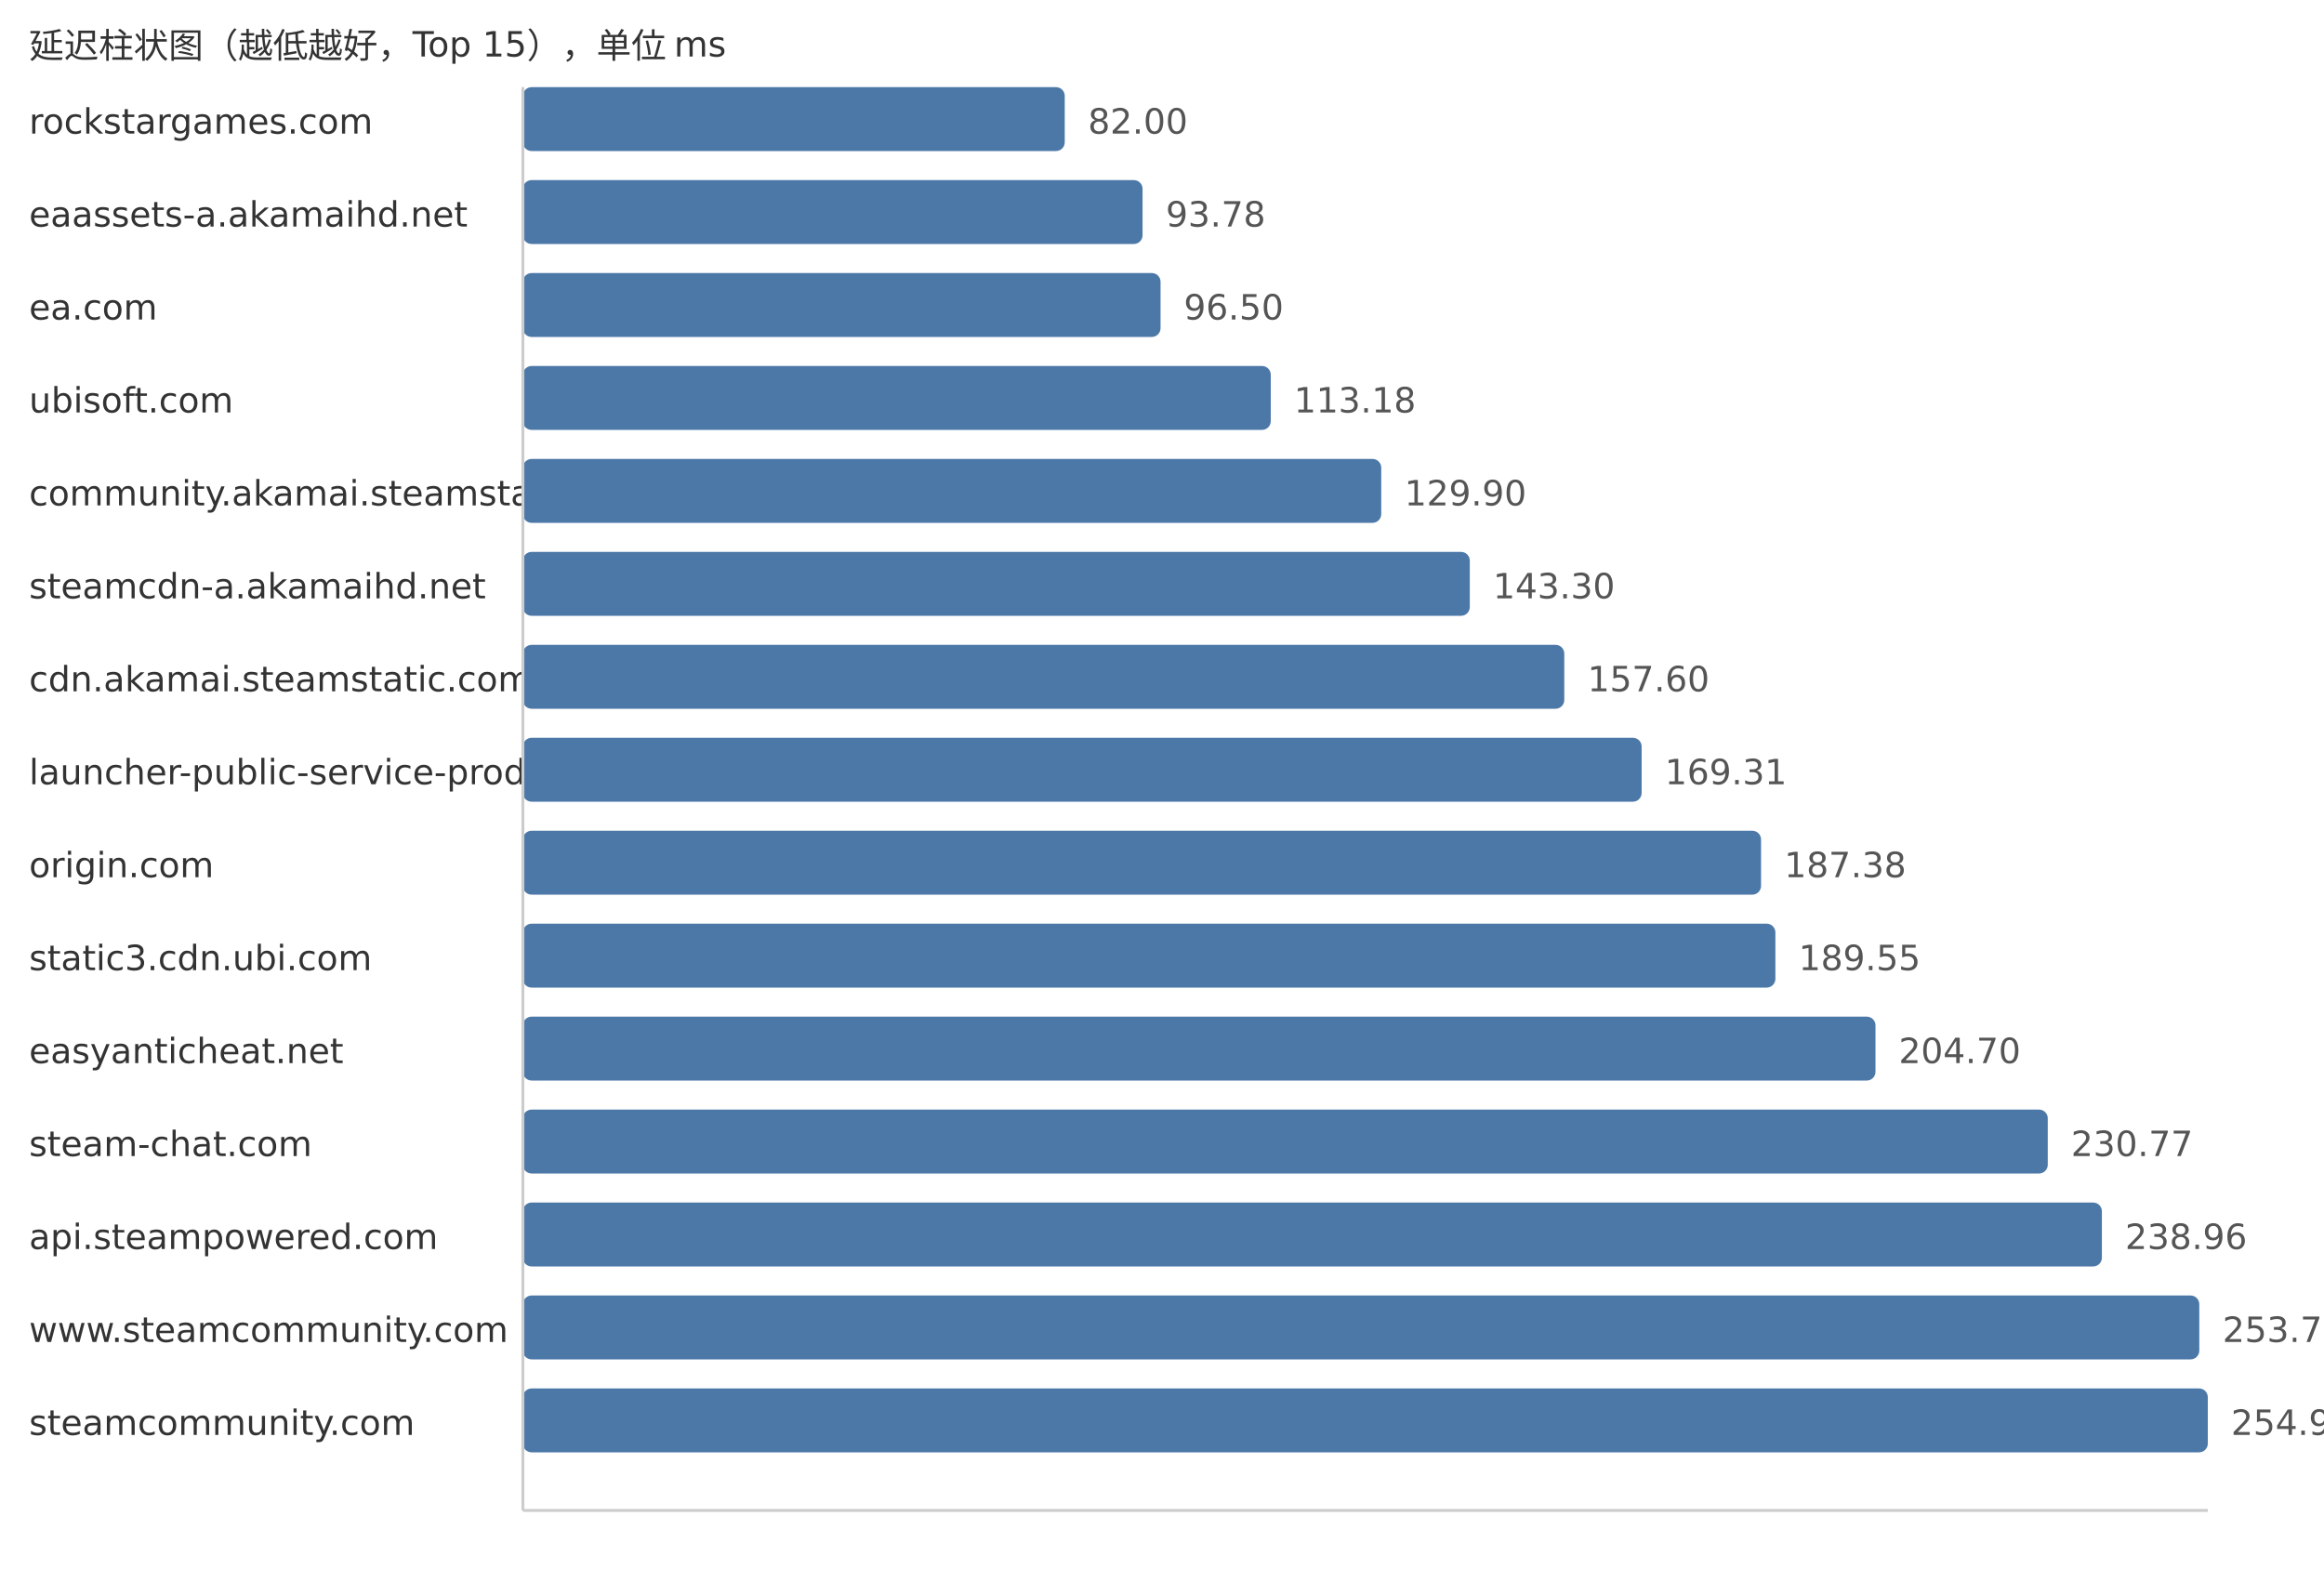
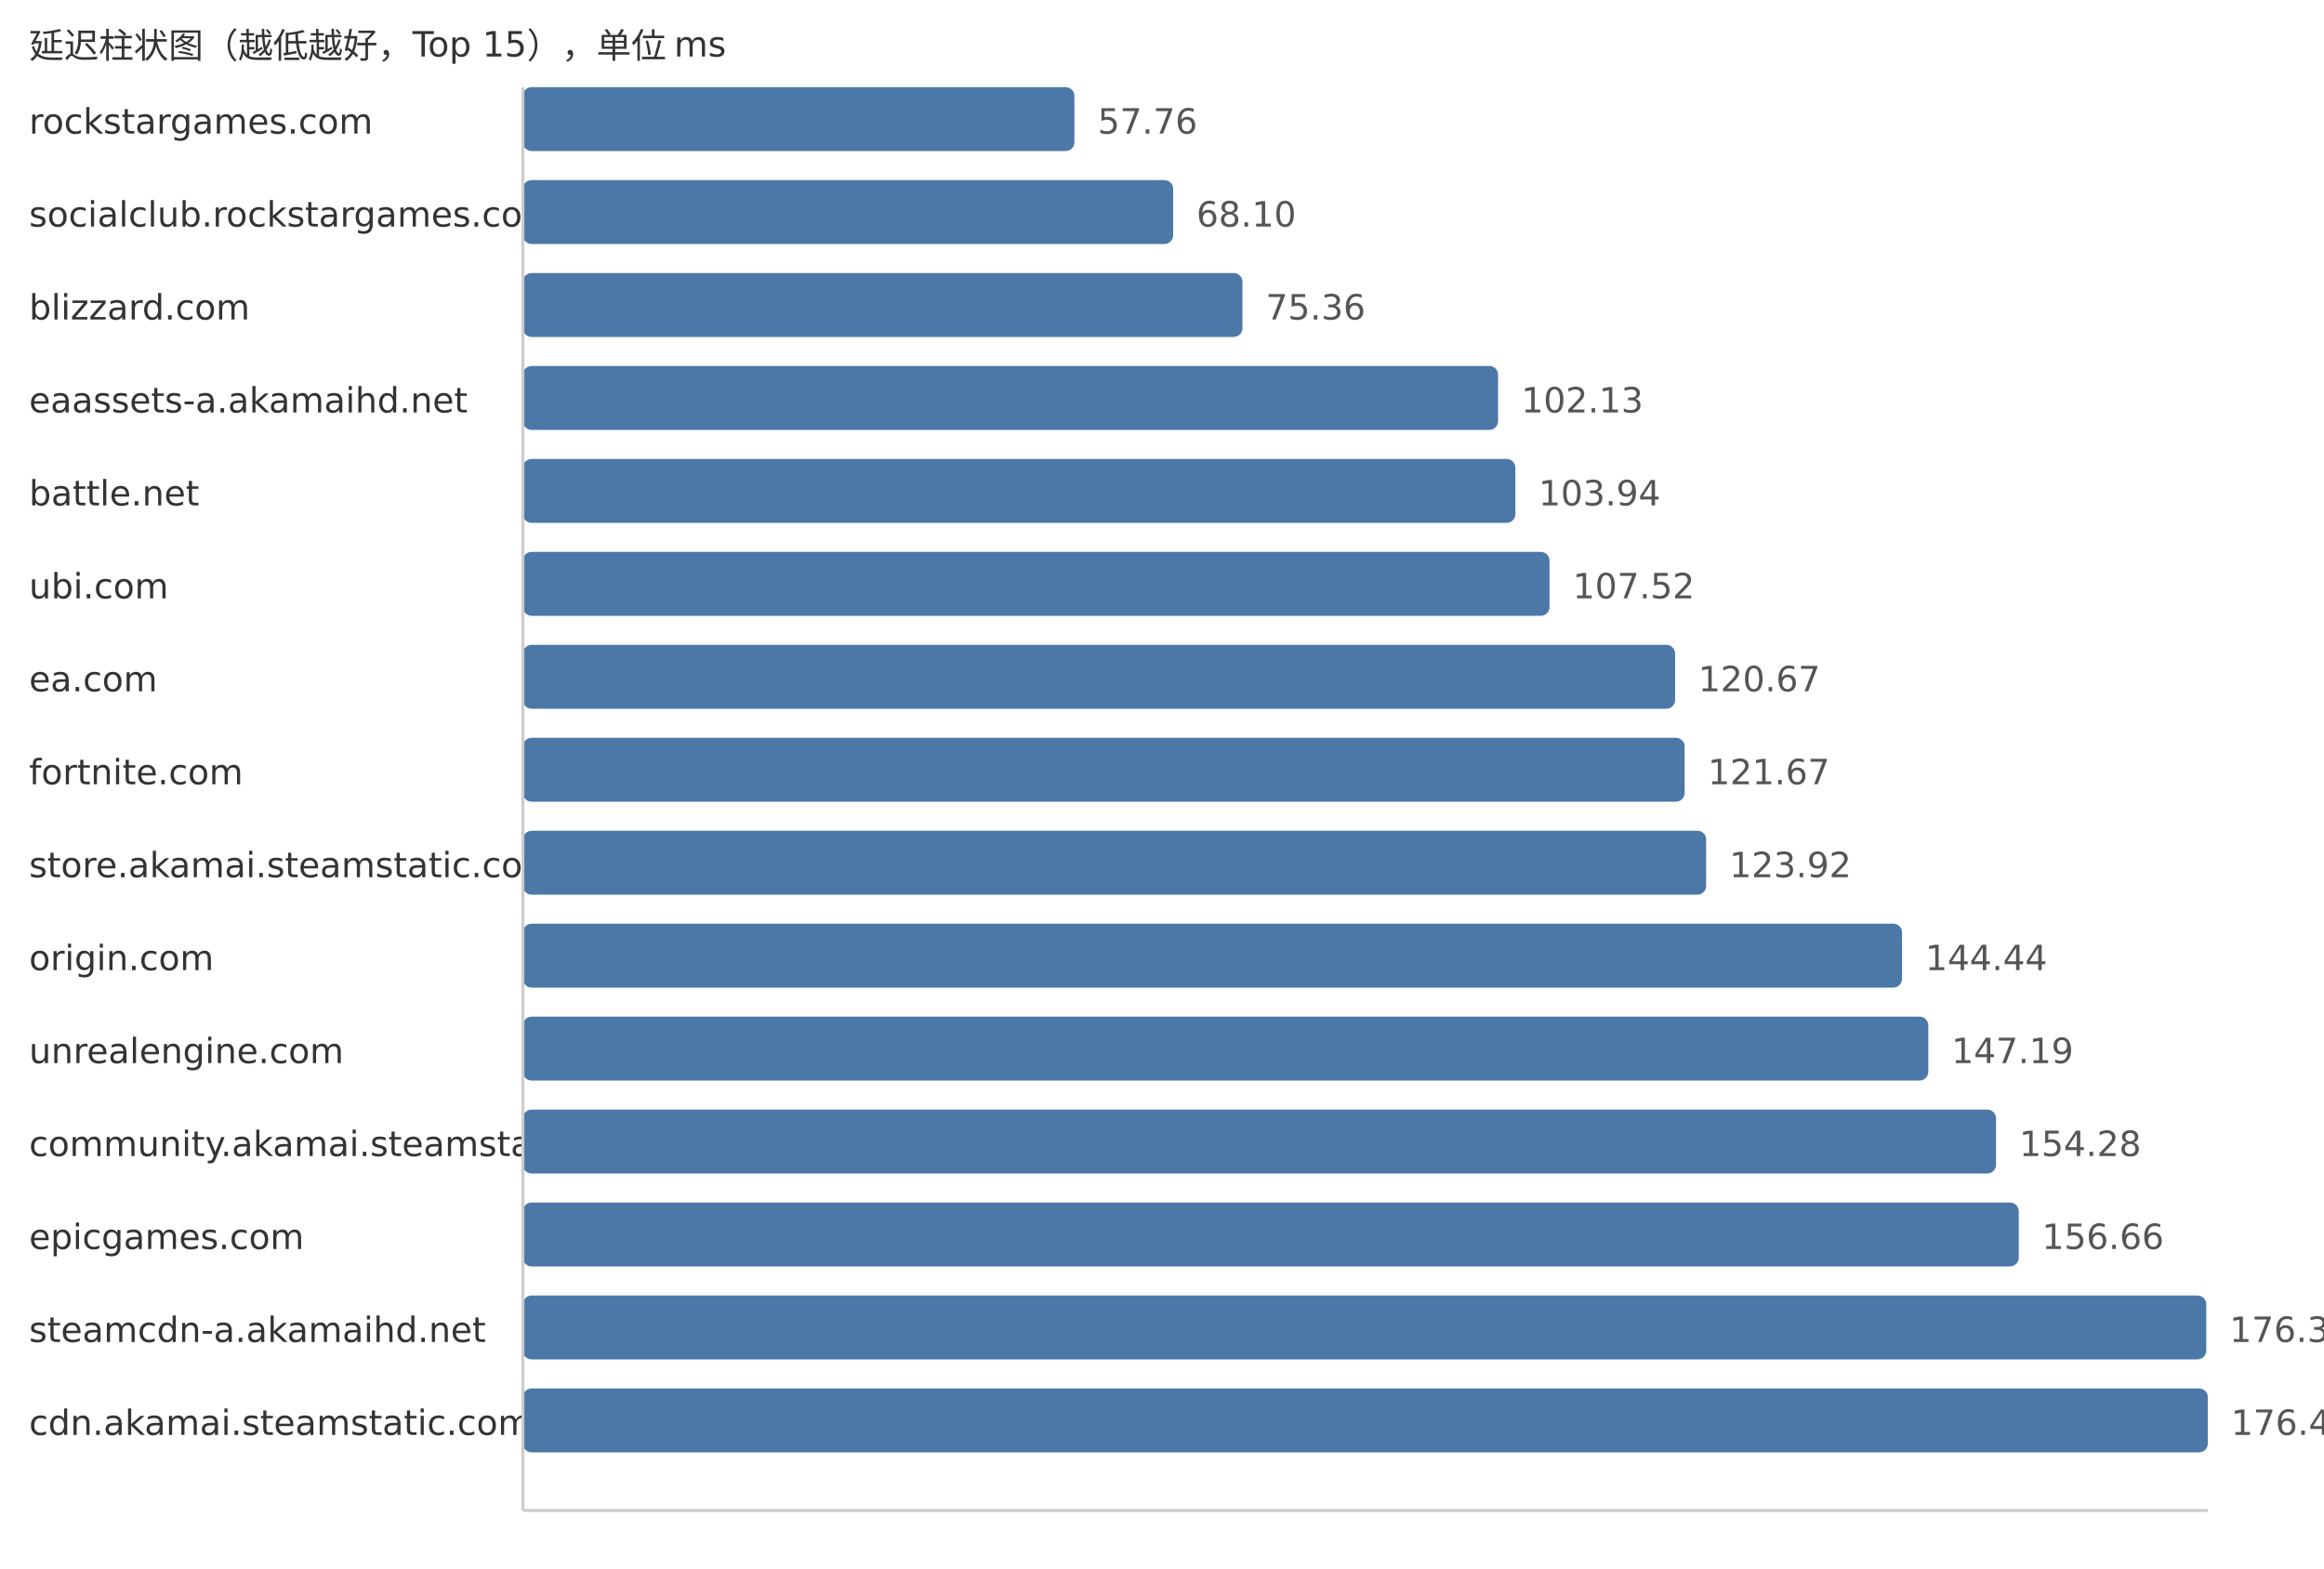
<svg xmlns="http://www.w3.org/2000/svg" width="800" height="540">
  <style> .label{font-family:DejaVu Sans,Verdana,Geneva,sans-serif;font-size:12px;fill:#333} .value{font-family:DejaVu Sans,Verdana,Geneva,sans-serif;font-size:12px;fill:#555} </style>
  <text x="10" y="20" class="label">延迟柱状图（越低越好，Top 15），单位 ms</text>
  <text x="10" y="46" class="label">rockstargames.com</text>
-   <rect x="180" y="30" width="186.52" height="22" fill="#4c78a8" rx="3" />
-   <text x="374.52" y="46" class="value">82.00</text>
-   <text x="10" y="78" class="label">eaassets-a.akamaihd.net</text>
-   <rect x="180" y="62" width="213.31" height="22" fill="#4c78a8" rx="3" />
-   <text x="401.31" y="78" class="value">93.78</text>
-   <text x="10" y="110" class="label">ea.com</text>
-   <rect x="180" y="94" width="219.5" height="22" fill="#4c78a8" rx="3" />
-   <text x="407.5" y="110" class="value">96.50</text>
-   <text x="10" y="142" class="label">ubisoft.com</text>
-   <rect x="180" y="126" width="257.44" height="22" fill="#4c78a8" rx="3" />
-   <text x="445.44" y="142" class="value">113.18</text>
-   <text x="10" y="174" class="label">community.akamai.steamstatic.com</text>
-   <rect x="180" y="158" width="295.47" height="22" fill="#4c78a8" rx="3" />
-   <text x="483.47" y="174" class="value">129.90</text>
-   <text x="10" y="206" class="label">steamcdn-a.akamaihd.net</text>
-   <rect x="180" y="190" width="325.95" height="22" fill="#4c78a8" rx="3" />
-   <text x="513.95" y="206" class="value">143.30</text>
-   <text x="10" y="238" class="label">cdn.akamai.steamstatic.com</text>
-   <rect x="180" y="222" width="358.48" height="22" fill="#4c78a8" rx="3" />
-   <text x="546.48" y="238" class="value">157.60</text>
-   <text x="10" y="270" class="label">launcher-public-service-prod06.ol.epicgames.com</text>
-   <rect x="180" y="254" width="385.11" height="22" fill="#4c78a8" rx="3" />
-   <text x="573.11" y="270" class="value">169.31</text>
-   <text x="10" y="302" class="label">origin.com</text>
-   <rect x="180" y="286" width="426.21" height="22" fill="#4c78a8" rx="3" />
-   <text x="614.21" y="302" class="value">187.38</text>
-   <text x="10" y="334" class="label">static3.cdn.ubi.com</text>
-   <rect x="180" y="318" width="431.15" height="22" fill="#4c78a8" rx="3" />
-   <text x="619.15" y="334" class="value">189.55</text>
-   <text x="10" y="366" class="label">easyanticheat.net</text>
-   <rect x="180" y="350" width="465.61" height="22" fill="#4c78a8" rx="3" />
-   <text x="653.61" y="366" class="value">204.70</text>
-   <text x="10" y="398" class="label">steam-chat.com</text>
-   <rect x="180" y="382" width="524.91" height="22" fill="#4c78a8" rx="3" />
-   <text x="712.91" y="398" class="value">230.77</text>
-   <text x="10" y="430" class="label">api.steampowered.com</text>
-   <rect x="180" y="414" width="543.54" height="22" fill="#4c78a8" rx="3" />
-   <text x="731.54" y="430" class="value">238.96</text>
-   <text x="10" y="462" class="label">www.steamcommunity.com</text>
-   <rect x="180" y="446" width="577.07" height="22" fill="#4c78a8" rx="3" />
-   <text x="765.07" y="462" class="value">253.70</text>
-   <text x="10" y="494" class="label">steamcommunity.com</text>
+   <rect x="180" y="30" width="189.85" height="22" fill="#4c78a8" rx="3" />
+   <text x="377.85" y="46" class="value">57.76</text>
+   <text x="10" y="78" class="label">socialclub.rockstargames.com</text>
+   <rect x="180" y="62" width="223.84" height="22" fill="#4c78a8" rx="3" />
+   <text x="411.84" y="78" class="value">68.10</text>
+   <text x="10" y="110" class="label">blizzard.com</text>
+   <rect x="180" y="94" width="247.7" height="22" fill="#4c78a8" rx="3" />
+   <text x="435.7" y="110" class="value">75.36</text>
+   <text x="10" y="142" class="label">eaassets-a.akamaihd.net</text>
+   <rect x="180" y="126" width="335.69" height="22" fill="#4c78a8" rx="3" />
+   <text x="523.69" y="142" class="value">102.13</text>
+   <text x="10" y="174" class="label">battle.net</text>
+   <rect x="180" y="158" width="341.64" height="22" fill="#4c78a8" rx="3" />
+   <text x="529.64" y="174" class="value">103.94</text>
+   <text x="10" y="206" class="label">ubi.com</text>
+   <rect x="180" y="190" width="353.4" height="22" fill="#4c78a8" rx="3" />
+   <text x="541.4" y="206" class="value">107.52</text>
+   <text x="10" y="238" class="label">ea.com</text>
+   <rect x="180" y="222" width="396.63" height="22" fill="#4c78a8" rx="3" />
+   <text x="584.63" y="238" class="value">120.67</text>
+   <text x="10" y="270" class="label">fortnite.com</text>
+   <rect x="180" y="254" width="399.91" height="22" fill="#4c78a8" rx="3" />
+   <text x="587.91" y="270" class="value">121.67</text>
+   <text x="10" y="302" class="label">store.akamai.steamstatic.com</text>
+   <rect x="180" y="286" width="407.31" height="22" fill="#4c78a8" rx="3" />
+   <text x="595.31" y="302" class="value">123.92</text>
+   <text x="10" y="334" class="label">origin.com</text>
+   <rect x="180" y="318" width="474.75" height="22" fill="#4c78a8" rx="3" />
+   <text x="662.75" y="334" class="value">144.44</text>
+   <text x="10" y="366" class="label">unrealengine.com</text>
+   <rect x="180" y="350" width="483.79" height="22" fill="#4c78a8" rx="3" />
+   <text x="671.79" y="366" class="value">147.19</text>
+   <text x="10" y="398" class="label">community.akamai.steamstatic.com</text>
+   <rect x="180" y="382" width="507.1" height="22" fill="#4c78a8" rx="3" />
+   <text x="695.1" y="398" class="value">154.28</text>
+   <text x="10" y="430" class="label">epicgames.com</text>
+   <rect x="180" y="414" width="514.92" height="22" fill="#4c78a8" rx="3" />
+   <text x="702.92" y="430" class="value">156.66</text>
+   <text x="10" y="462" class="label">steamcdn-a.akamaihd.net</text>
+   <rect x="180" y="446" width="579.47" height="22" fill="#4c78a8" rx="3" />
+   <text x="767.47" y="462" class="value">176.30</text>
+   <text x="10" y="494" class="label">cdn.akamai.steamstatic.com</text>
  <rect x="180" y="478" width="580.0" height="22" fill="#4c78a8" rx="3" />
-   <text x="768.0" y="494" class="value">254.99</text>
+   <text x="768.0" y="494" class="value">176.46</text>
  <line x1="180" y1="30" x2="180" y2="520" stroke="#ccc" />
  <line x1="180" y1="520" x2="760" y2="520" stroke="#ccc" />
</svg>
